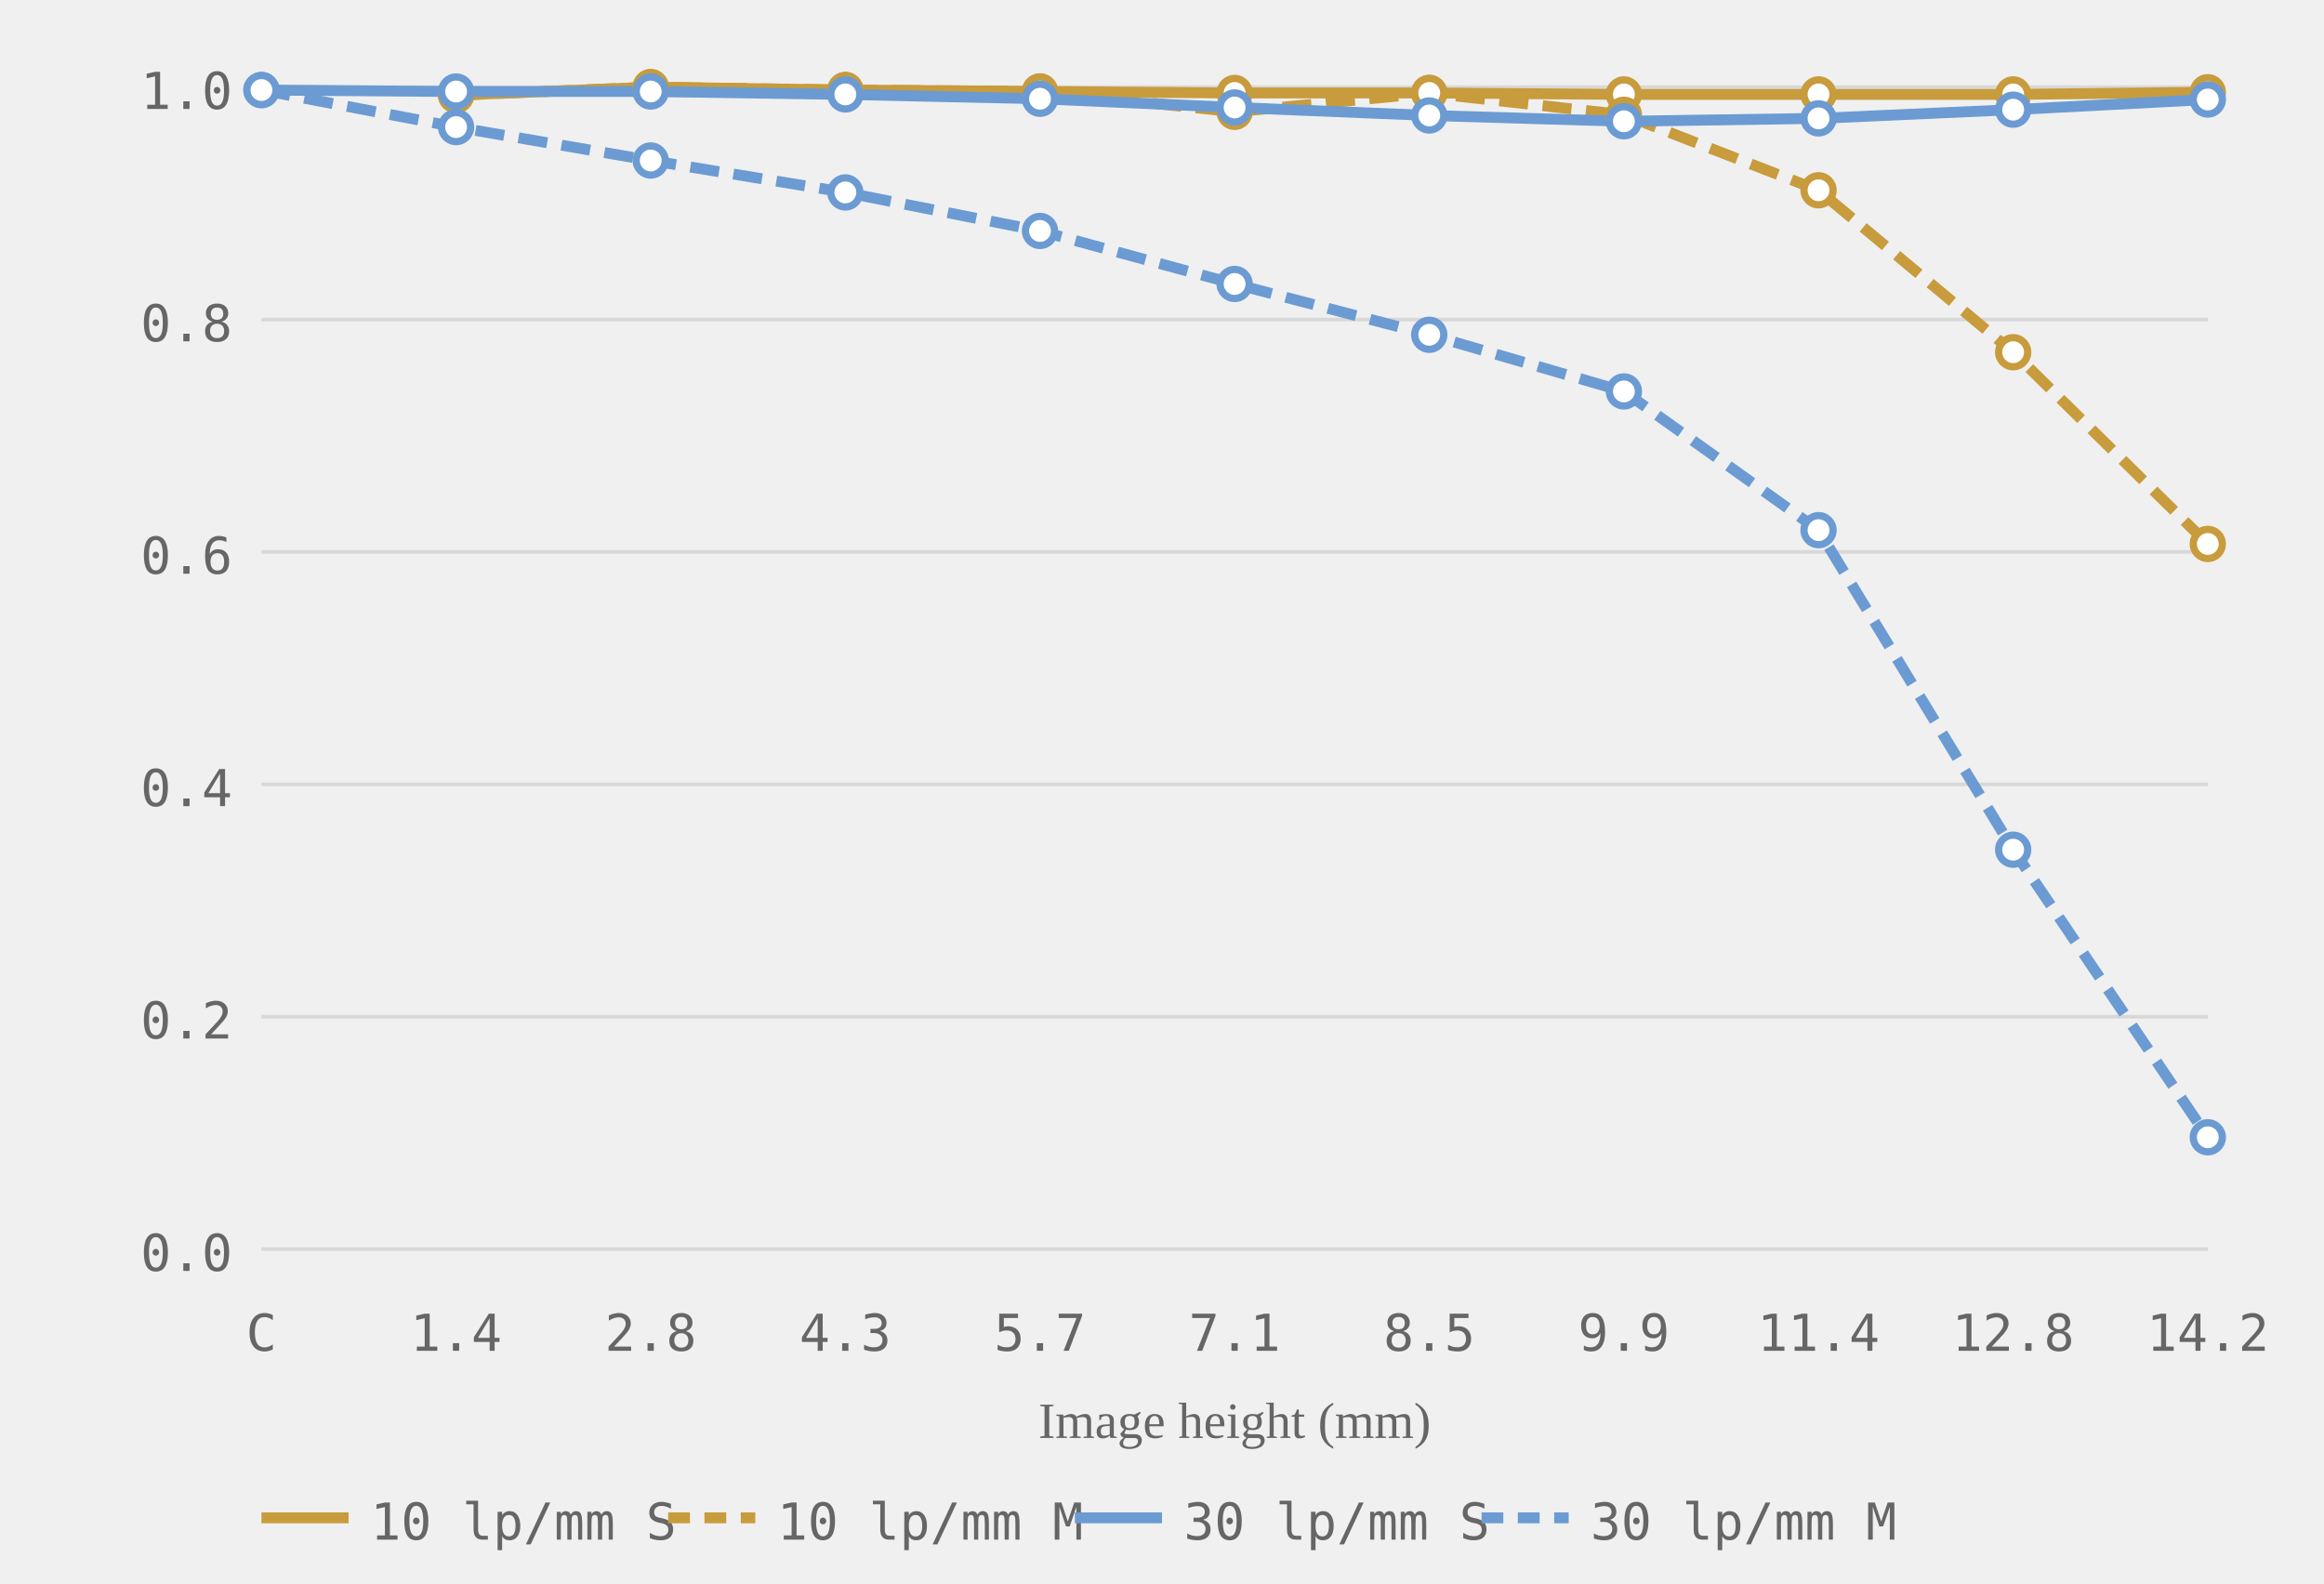
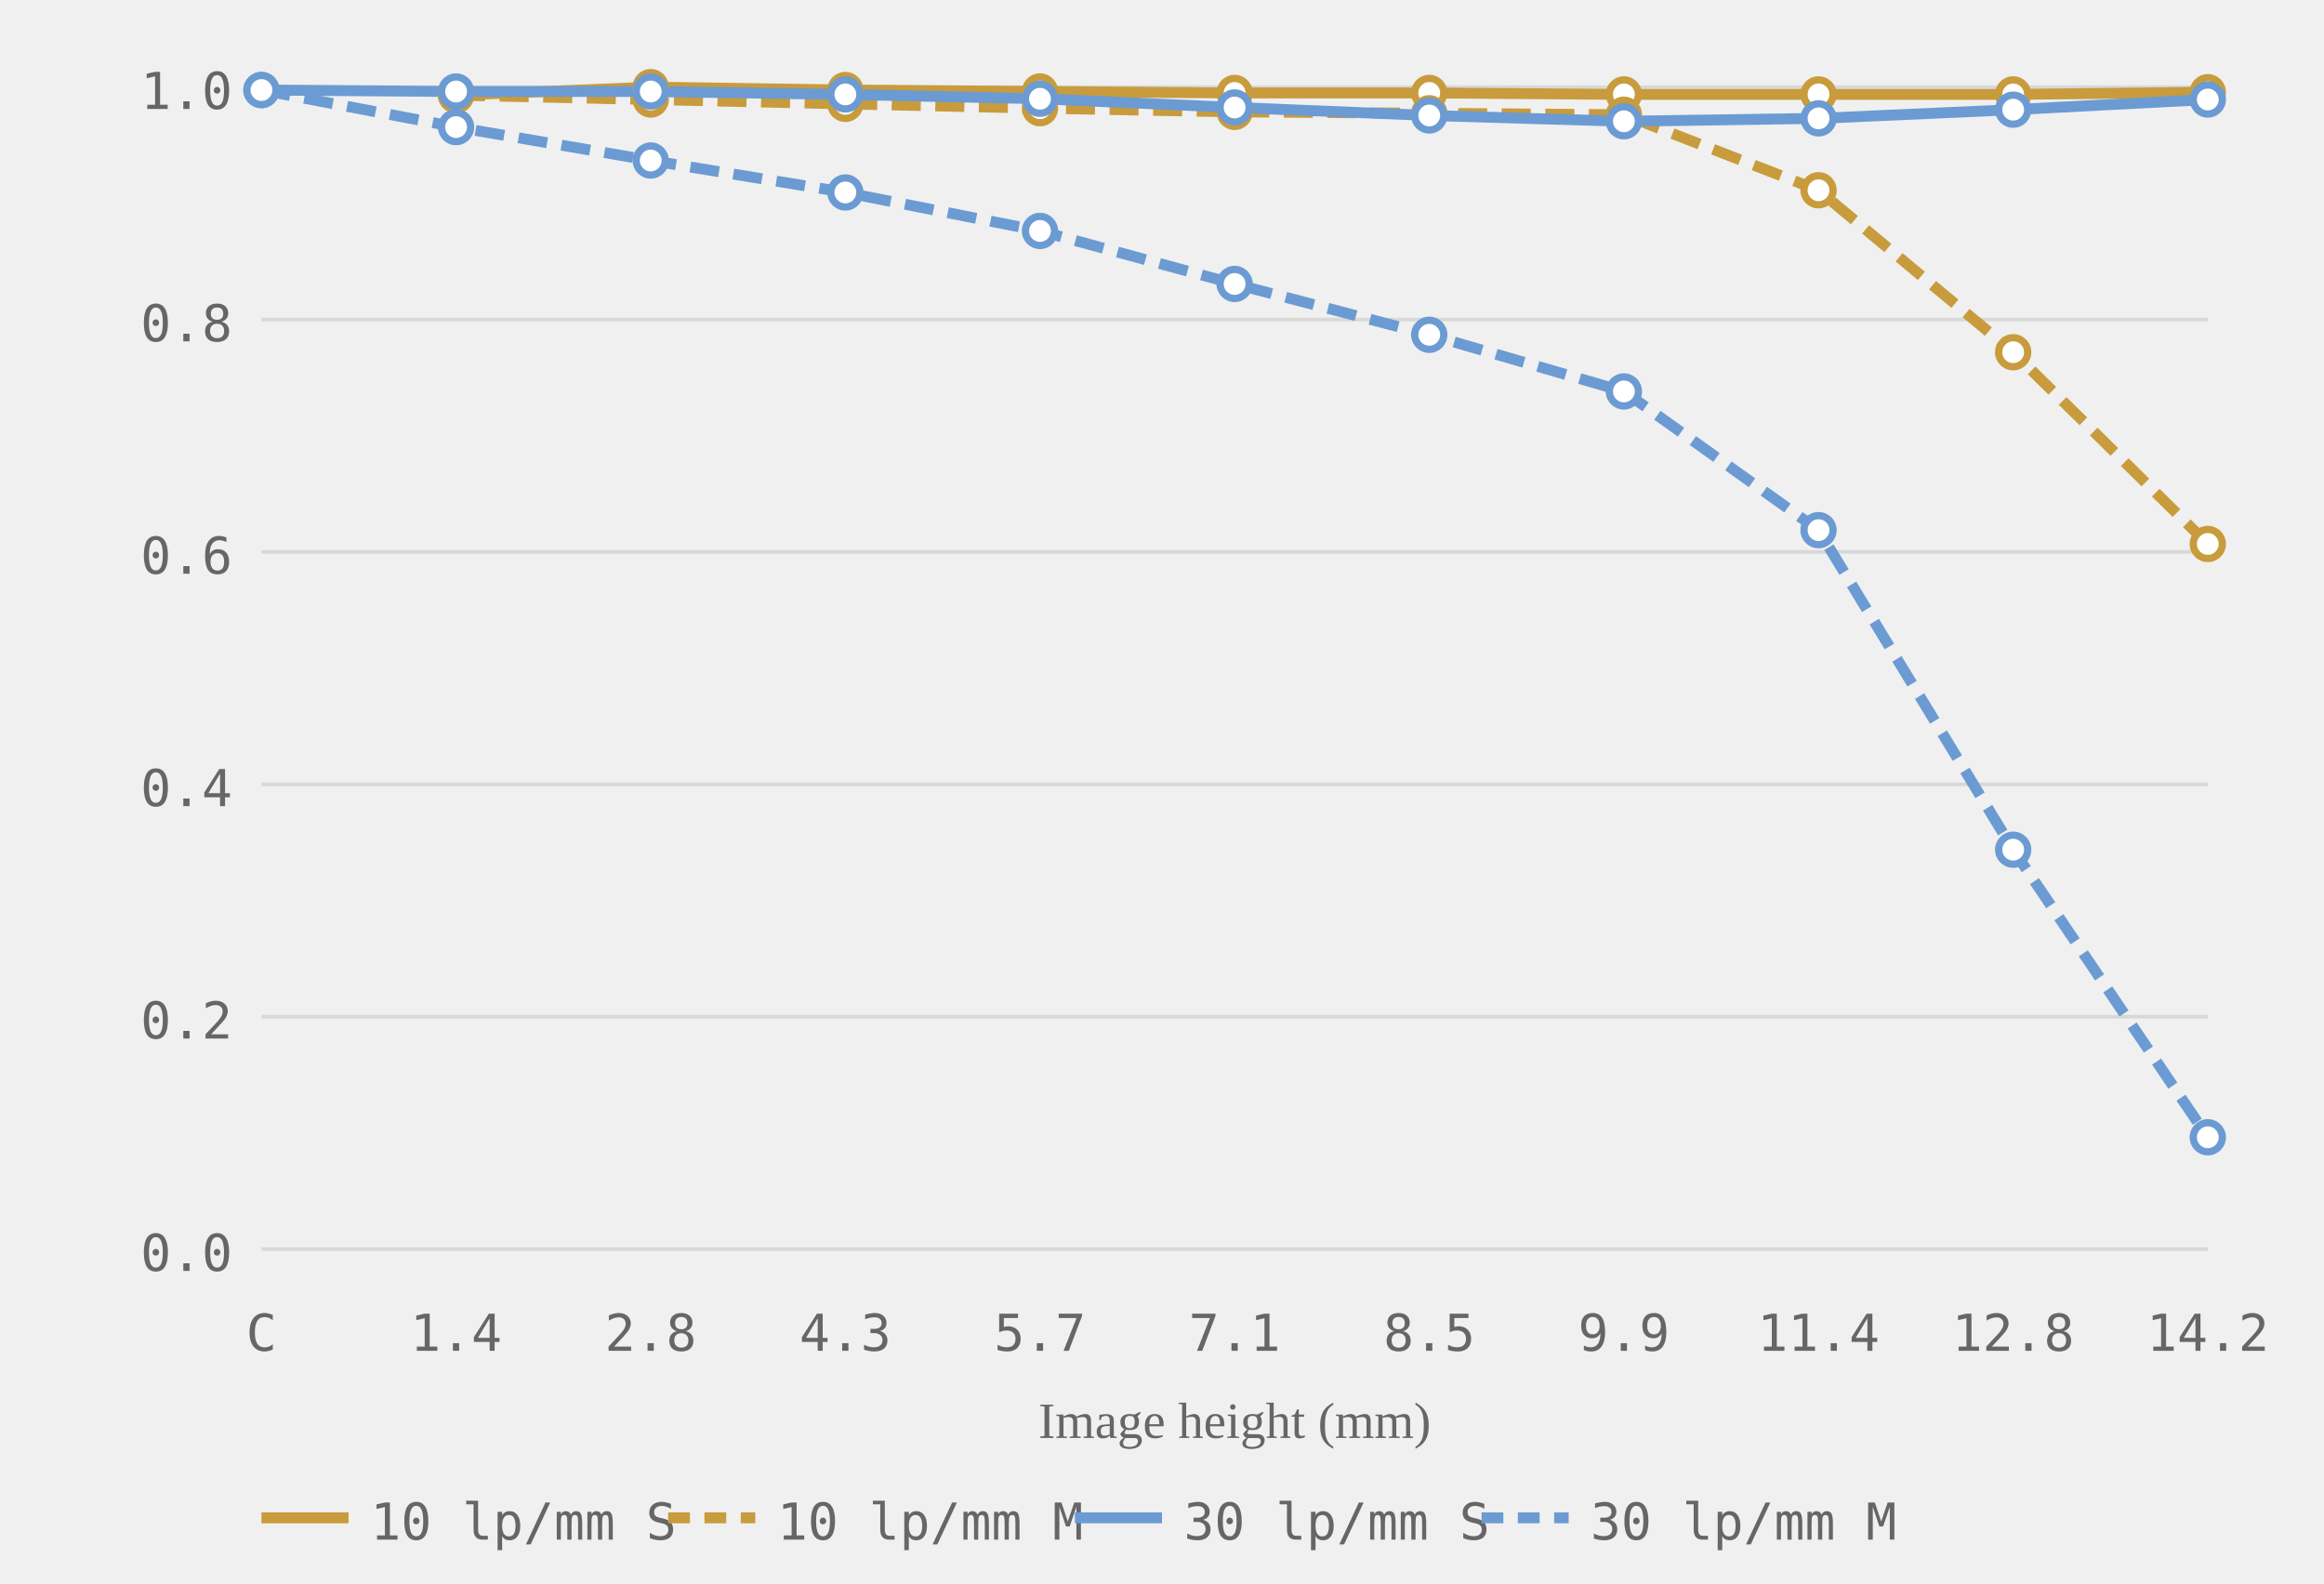
<svg xmlns="http://www.w3.org/2000/svg" viewBox="0 0 320 218" role="img" aria-label="MTF chart, generated from readings">
  <style>.grid-line { stroke: #d8d8d8; stroke-width: 0.5; }.axis-label { font-size: 7px; fill: #666666; font-family: ui-monospace, monospace; }.axis-y { text-anchor: end; }.axis-x { text-anchor: middle; }.axis-title { font-size: 7px; fill: #666666; text-anchor: middle; }.curve { fill: none; stroke-width: 1.5; }.curve-m { stroke-dasharray: 4 2; }.dot { fill: white; stroke-width: 1; }.legend-text { font-size: 7px; fill: #666666; font-family: ui-monospace, monospace; }</style>
  <line class="grid-line" x1="36" y1="172.0" x2="304" y2="172.0" />
  <line class="grid-line" x1="36" y1="140.0" x2="304" y2="140.0" />
  <line class="grid-line" x1="36" y1="108.0" x2="304" y2="108.0" />
  <line class="grid-line" x1="36" y1="76.0" x2="304" y2="76.0" />
  <line class="grid-line" x1="36" y1="44.0" x2="304" y2="44.0" />
  <line class="grid-line" x1="36" y1="12.0" x2="304" y2="12.0" />
  <text class="axis-label axis-y" x="32" y="175.0">0.0</text>
  <text class="axis-label axis-y" x="32" y="143.0">0.2</text>
  <text class="axis-label axis-y" x="32" y="111.0">0.4</text>
  <text class="axis-label axis-y" x="32" y="79.0">0.6</text>
  <text class="axis-label axis-y" x="32" y="47.0">0.8</text>
  <text class="axis-label axis-y" x="32" y="15.0">1.0</text>
  <text class="axis-label axis-x" x="36.0" y="186">C</text>
  <text class="axis-label axis-x" x="62.8" y="186">1.4</text>
  <text class="axis-label axis-x" x="89.6" y="186">2.8</text>
  <text class="axis-label axis-x" x="116.4" y="186">4.3</text>
  <text class="axis-label axis-x" x="143.2" y="186">5.7</text>
  <text class="axis-label axis-x" x="170.0" y="186">7.1</text>
  <text class="axis-label axis-x" x="196.8" y="186">8.5</text>
  <text class="axis-label axis-x" x="223.6" y="186">9.9</text>
  <text class="axis-label axis-x" x="250.4" y="186">11.4</text>
  <text class="axis-label axis-x" x="277.2" y="186">12.8</text>
  <text class="axis-label axis-x" x="304.0" y="186">14.2</text>
  <text class="axis-title" x="170.0" y="198">Image height (mm)</text>
  <polyline class="curve curve-10" style="stroke:#c89b3c" points="62.8,13.1 89.6,12.0 116.4,12.4 143.2,12.6 170.0,12.8 196.8,12.8 223.6,13.0 250.4,13.0 277.2,13.0 304.0,12.7" />
-   <polyline class="curve curve-10 curve-m" style="stroke:#c89b3c" points="62.8,13.1 89.6,12.0 116.4,12.4 143.2,12.6 170.0,15.4 196.8,12.8 223.6,15.8 250.4,26.2 277.2,48.5 304.0,74.9" stroke-dasharray="4 2" />
+   <polyline class="curve curve-10 curve-m" style="stroke:#c89b3c" points="62.8,13.1 89.6,13.7 116.4,14.3 143.2,14.9 170.0,15.4 196.8,15.6 223.6,15.8 250.4,26.2 277.2,48.5 304.0,74.9" stroke-dasharray="4 2" />
  <polyline class="curve curve-30" style="stroke:#6b9bd2" points="36.0,12.4 62.8,12.6 89.6,12.6 116.4,13.0 143.2,13.6 170.0,14.8 196.8,15.9 223.6,16.7 250.4,16.3 277.2,15.1 304.0,13.7" />
  <polyline class="curve curve-30 curve-m" style="stroke:#6b9bd2" points="36.0,12.4 62.8,17.5 89.6,22.1 116.4,26.5 143.2,31.8 170.0,39.1 196.8,46.1 223.6,53.9 250.4,73.0 277.2,117.0 304.0,156.6" stroke-dasharray="4 2" />
  <circle class="dot dot-10" style="stroke:#c89b3c" cx="62.8" cy="13.1" r="2" />
  <circle class="dot dot-10" style="stroke:#c89b3c" cx="89.6" cy="12.0" r="2" />
  <circle class="dot dot-10" style="stroke:#c89b3c" cx="116.4" cy="12.4" r="2" />
  <circle class="dot dot-10" style="stroke:#c89b3c" cx="143.2" cy="12.6" r="2" />
  <circle class="dot dot-10" style="stroke:#c89b3c" cx="170.0" cy="12.8" r="2" />
  <circle class="dot dot-10" style="stroke:#c89b3c" cx="196.8" cy="12.8" r="2" />
  <circle class="dot dot-10" style="stroke:#c89b3c" cx="223.6" cy="13.0" r="2" />
  <circle class="dot dot-10" style="stroke:#c89b3c" cx="250.4" cy="13.0" r="2" />
  <circle class="dot dot-10" style="stroke:#c89b3c" cx="277.2" cy="13.0" r="2" />
  <circle class="dot dot-10" style="stroke:#c89b3c" cx="304.0" cy="12.7" r="2" />
  <circle class="dot dot-10" style="stroke:#c89b3c" cx="62.8" cy="13.1" r="2" />
-   <circle class="dot dot-10" style="stroke:#c89b3c" cx="89.6" cy="12.0" r="2" />
-   <circle class="dot dot-10" style="stroke:#c89b3c" cx="116.4" cy="12.4" r="2" />
-   <circle class="dot dot-10" style="stroke:#c89b3c" cx="143.2" cy="12.6" r="2" />
+   <circle class="dot dot-10" style="stroke:#c89b3c" cx="89.6" cy="13.7" r="2" />
+   <circle class="dot dot-10" style="stroke:#c89b3c" cx="116.4" cy="14.3" r="2" />
+   <circle class="dot dot-10" style="stroke:#c89b3c" cx="143.2" cy="14.9" r="2" />
  <circle class="dot dot-10" style="stroke:#c89b3c" cx="170.0" cy="15.4" r="2" />
-   <circle class="dot dot-10" style="stroke:#c89b3c" cx="196.8" cy="12.8" r="2" />
+   <circle class="dot dot-10" style="stroke:#c89b3c" cx="196.8" cy="15.6" r="2" />
  <circle class="dot dot-10" style="stroke:#c89b3c" cx="223.6" cy="15.8" r="2" />
  <circle class="dot dot-10" style="stroke:#c89b3c" cx="250.4" cy="26.2" r="2" />
  <circle class="dot dot-10" style="stroke:#c89b3c" cx="277.2" cy="48.5" r="2" />
  <circle class="dot dot-10" style="stroke:#c89b3c" cx="304.0" cy="74.9" r="2" />
  <circle class="dot dot-30" style="stroke:#6b9bd2" cx="36.0" cy="12.4" r="2" />
  <circle class="dot dot-30" style="stroke:#6b9bd2" cx="62.8" cy="12.6" r="2" />
  <circle class="dot dot-30" style="stroke:#6b9bd2" cx="89.6" cy="12.6" r="2" />
  <circle class="dot dot-30" style="stroke:#6b9bd2" cx="116.4" cy="13.0" r="2" />
  <circle class="dot dot-30" style="stroke:#6b9bd2" cx="143.2" cy="13.6" r="2" />
  <circle class="dot dot-30" style="stroke:#6b9bd2" cx="170.0" cy="14.8" r="2" />
  <circle class="dot dot-30" style="stroke:#6b9bd2" cx="196.8" cy="15.9" r="2" />
  <circle class="dot dot-30" style="stroke:#6b9bd2" cx="223.6" cy="16.7" r="2" />
  <circle class="dot dot-30" style="stroke:#6b9bd2" cx="250.4" cy="16.3" r="2" />
  <circle class="dot dot-30" style="stroke:#6b9bd2" cx="277.2" cy="15.1" r="2" />
  <circle class="dot dot-30" style="stroke:#6b9bd2" cx="304.0" cy="13.7" r="2" />
  <circle class="dot dot-30" style="stroke:#6b9bd2" cx="36.0" cy="12.4" r="2" />
  <circle class="dot dot-30" style="stroke:#6b9bd2" cx="62.8" cy="17.5" r="2" />
  <circle class="dot dot-30" style="stroke:#6b9bd2" cx="89.6" cy="22.1" r="2" />
  <circle class="dot dot-30" style="stroke:#6b9bd2" cx="116.4" cy="26.5" r="2" />
  <circle class="dot dot-30" style="stroke:#6b9bd2" cx="143.2" cy="31.8" r="2" />
  <circle class="dot dot-30" style="stroke:#6b9bd2" cx="170.0" cy="39.1" r="2" />
  <circle class="dot dot-30" style="stroke:#6b9bd2" cx="196.8" cy="46.1" r="2" />
  <circle class="dot dot-30" style="stroke:#6b9bd2" cx="223.6" cy="53.9" r="2" />
  <circle class="dot dot-30" style="stroke:#6b9bd2" cx="250.4" cy="73.0" r="2" />
  <circle class="dot dot-30" style="stroke:#6b9bd2" cx="277.2" cy="117.0" r="2" />
  <circle class="dot dot-30" style="stroke:#6b9bd2" cx="304.0" cy="156.6" r="2" />
  <line x1="36" y1="209" x2="48" y2="209" stroke="#c89b3c" stroke-width="1.5" />
  <text class="legend-text" x="51" y="212">10 lp/mm S</text>
  <line x1="92" y1="209" x2="104" y2="209" stroke="#c89b3c" stroke-width="1.5" stroke-dasharray="3 2" />
  <text class="legend-text" x="107" y="212">10 lp/mm M</text>
  <line x1="148" y1="209" x2="160" y2="209" stroke="#6b9bd2" stroke-width="1.5" />
  <text class="legend-text" x="163" y="212">30 lp/mm S</text>
  <line x1="204" y1="209" x2="216" y2="209" stroke="#6b9bd2" stroke-width="1.5" stroke-dasharray="3 2" />
  <text class="legend-text" x="219" y="212">30 lp/mm M</text>
</svg>
